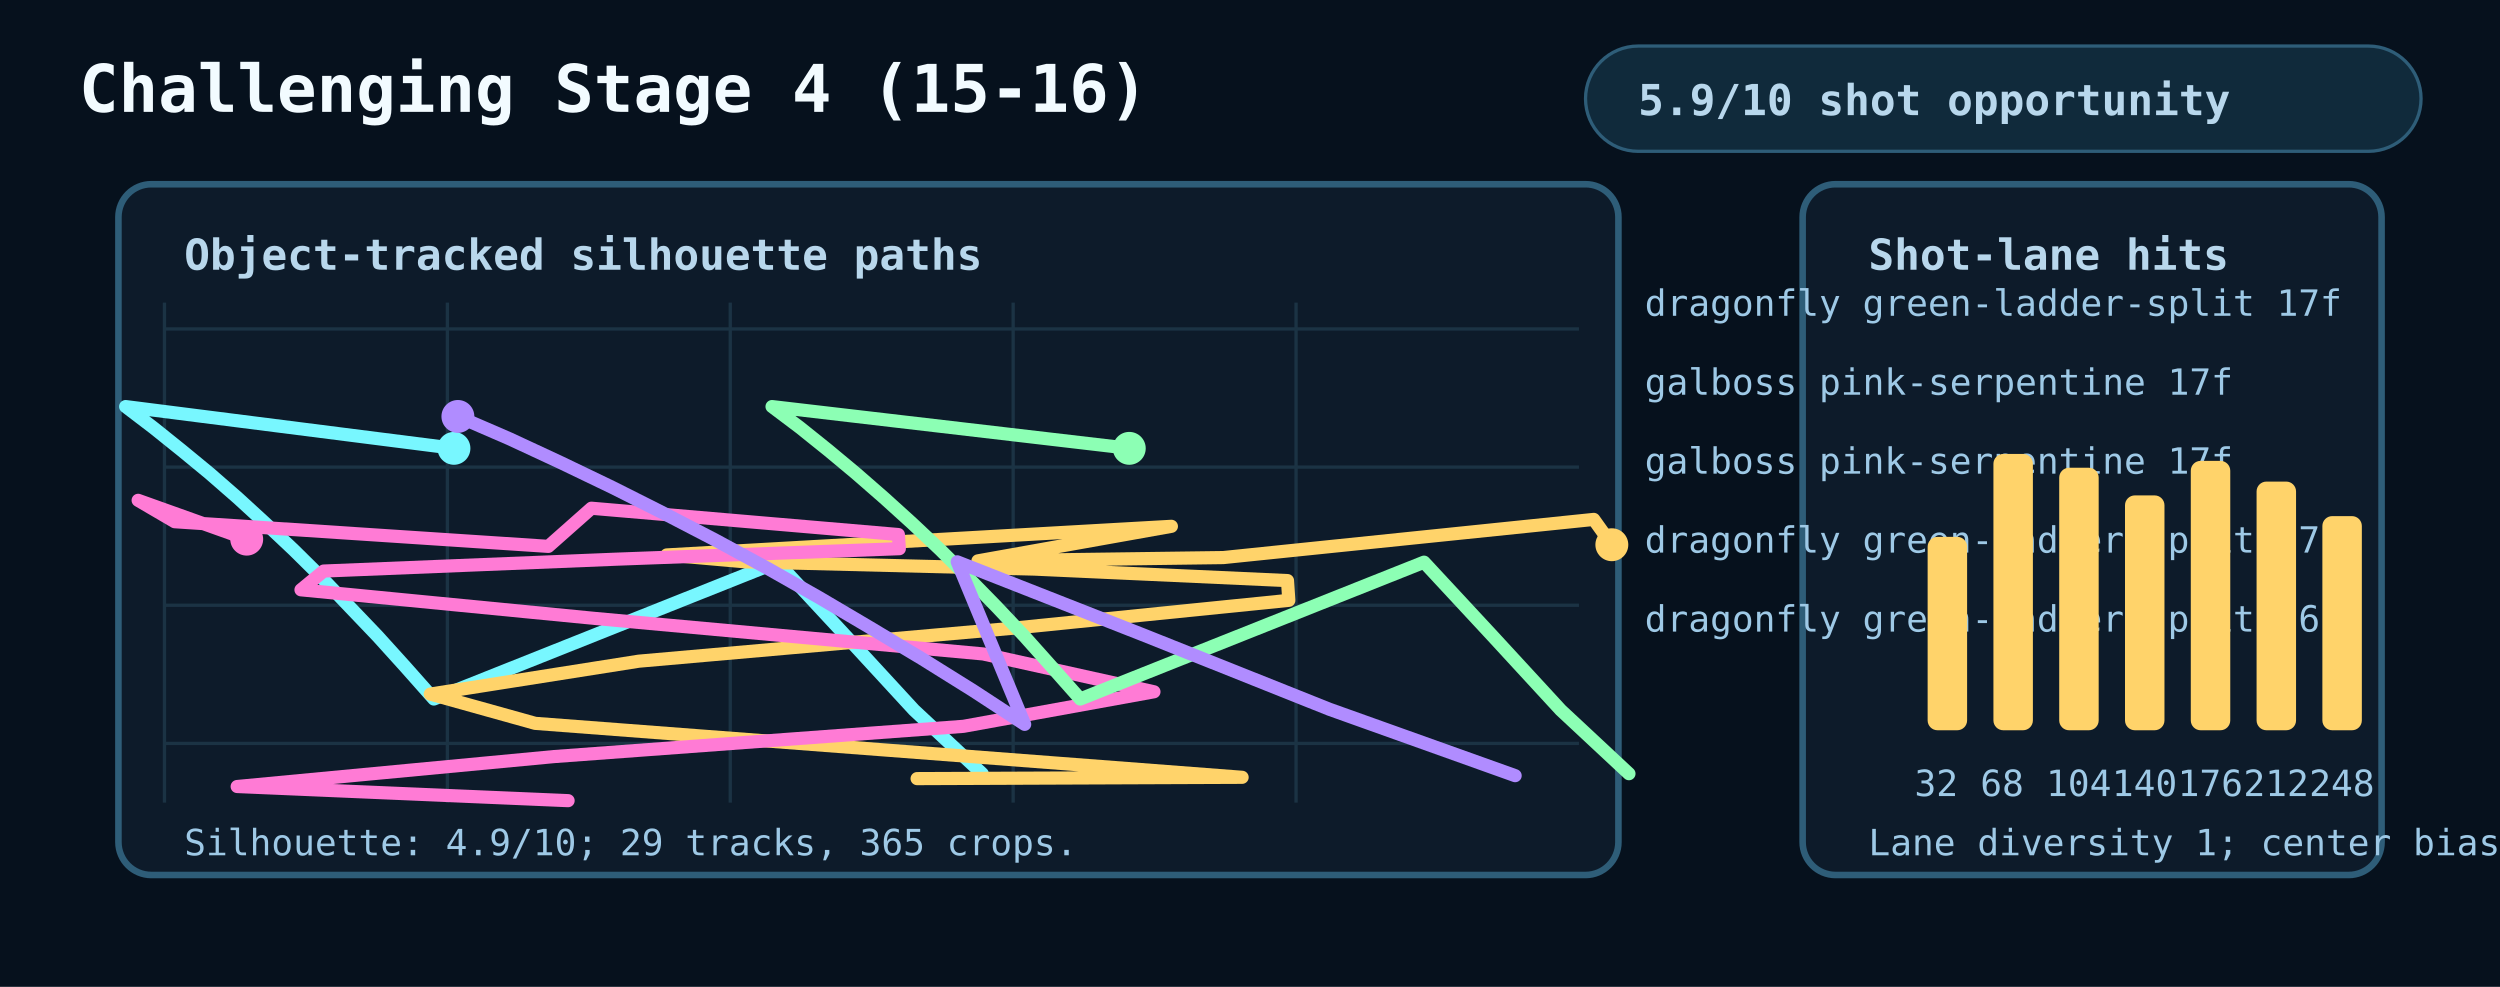
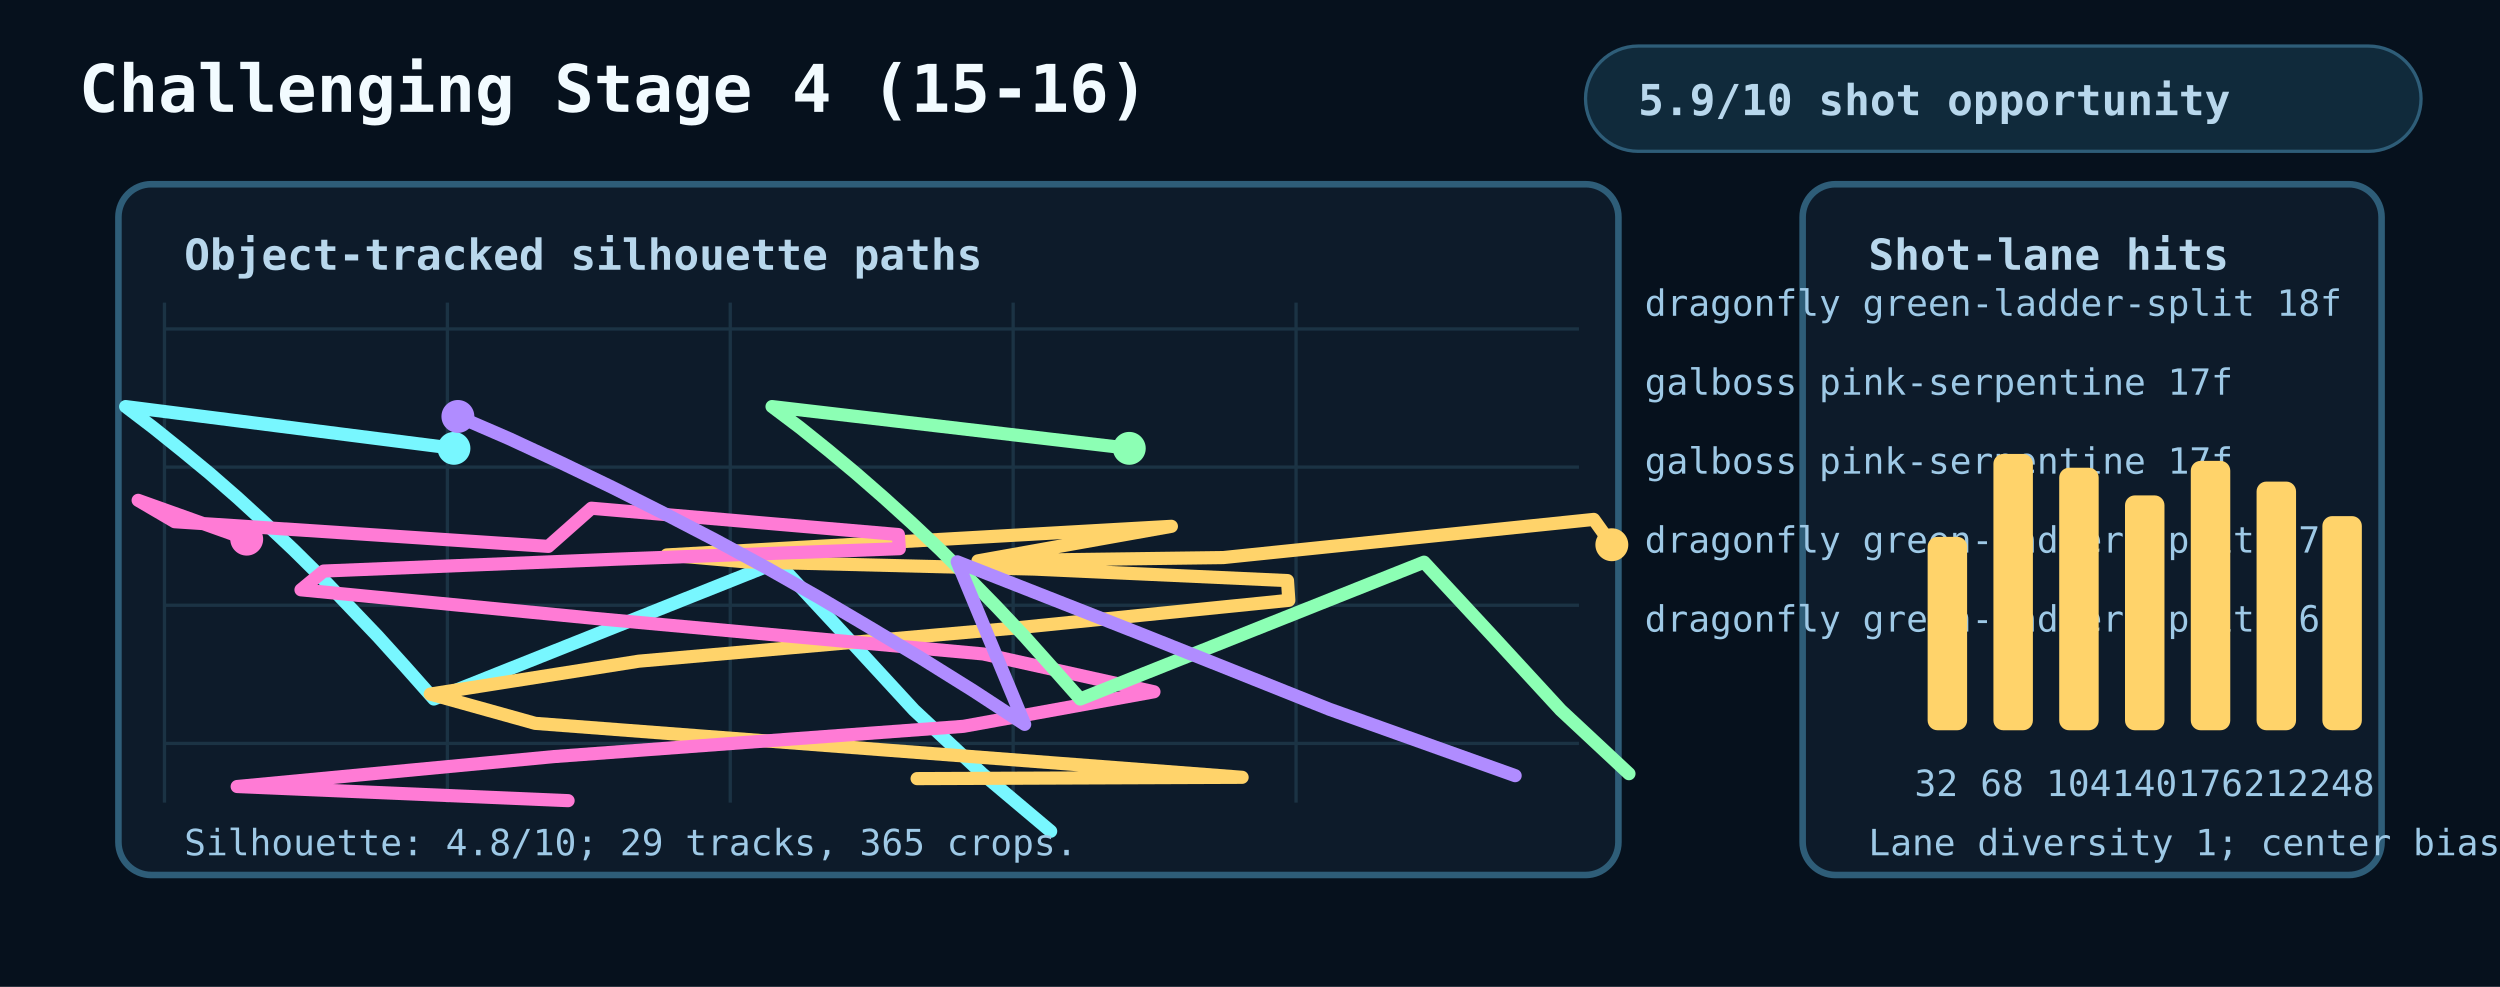
<svg xmlns="http://www.w3.org/2000/svg" width="760" height="300" viewBox="0 0 760 300" role="img" aria-labelledby="title desc">
  <style>
    .bg{fill:#06111d}.panel{fill:#0d1b2a;stroke:#2e5d78;stroke-width:2}.grid{stroke:#1b3344;stroke-width:1}.text{fill:#f2fbff;font:700 20px ui-monospace,Menlo,monospace}.small{fill:#b8d7ec;font:700 13px ui-monospace,Menlo,monospace}.tiny{fill:#9ec9e6;font:11px ui-monospace,Menlo,monospace}.pill{fill:#102a3b;stroke:#2e5d78}
  </style>
  <rect class="bg" x="0" y="0" width="760" height="300" />
  <text class="text" x="24" y="34">Challenging Stage 4 (15-16)</text>
  <rect class="pill" x="482" y="14" width="254" height="32" rx="16" />
  <text class="small" x="498" y="35">5.9/10 shot opportunity</text>
  <rect class="panel" x="36" y="56" width="456" height="210" rx="10" />
  <rect class="panel" x="548" y="56" width="176" height="210" rx="10" />
  <text class="small" x="56" y="82">Object-tracked silhouette paths</text>
  <text class="small" x="568" y="82">Shot-lane hits</text>
  <line class="grid" x1="50" y1="92" x2="50" y2="244" />
  <line class="grid" x1="136" y1="92" x2="136" y2="244" />
  <line class="grid" x1="222" y1="92" x2="222" y2="244" />
  <line class="grid" x1="308" y1="92" x2="308" y2="244" />
  <line class="grid" x1="394" y1="92" x2="394" y2="244" />
  <line class="grid" x1="50" y1="100" x2="480" y2="100" />
  <line class="grid" x1="50" y1="142" x2="480" y2="142" />
  <line class="grid" x1="50" y1="184" x2="480" y2="184" />
  <line class="grid" x1="50" y1="226" x2="480" y2="226" />
-   <polyline points="138,136.3 38.2,123.6 46.6,130 55.2,136.9 63.7,143.9 72.3,151.4 80.7,159.1 89.3,167.2 97.8,175.6 106.2,184.4 114.8,193.4 123.3,202.8 131.9,212.5 236.3,170.9 257,193.2 277.9,215.9 298.6,235.2" fill="none" stroke="#78f7ff" stroke-width="4" stroke-linecap="round" stroke-linejoin="round" />
+   <polyline points="138,136.3 38.2,123.6 46.6,130 55.2,136.9 63.7,143.9 72.3,151.4 80.7,159.1 89.3,167.2 97.8,175.6 106.2,184.4 114.8,193.4 123.3,202.8 131.9,212.5 236.3,170.9 257,193.2 277.9,215.9 298.6,235.2 319.4,252.7" fill="none" stroke="#78f7ff" stroke-width="4" stroke-linecap="round" stroke-linejoin="round" />
  <circle cx="138" cy="136.3" r="5" fill="#78f7ff" />
-   <text class="tiny" x="500" y="96" fill="#78f7ff">dragonfly green-ladder-split 17f</text>
+   <text class="tiny" x="500" y="96" fill="#78f7ff">dragonfly green-ladder-split 18f</text>
  <polyline points="490,165.6 484.5,157.9 371.9,169.5 297.3,170.5 356.1,160 202.7,168.7 226.6,170.8 314.4,173 391.4,176.5 391.8,182.5 307.7,191 194.2,201 130.8,211 162.7,219.9 269.1,228 377.6,236.3 278.8,236.7" fill="none" stroke="#ffd36a" stroke-width="4" stroke-linecap="round" stroke-linejoin="round" />
  <circle cx="490" cy="165.6" r="5" fill="#ffd36a" />
  <text class="tiny" x="500" y="120" fill="#ffd36a">galboss pink-serpentine 17f</text>
  <polyline points="75,163.9 42,152.1 53.1,158.6 166.7,166.1 179.8,154.5 273.1,162.5 273.4,166.8 187.1,170 98.4,173.6 91.5,179.3 180.8,188 298.9,198.8 350.8,210.3 292.9,220.8 168.4,230 72.1,239.1 172.7,243.4" fill="none" stroke="#ff7bd5" stroke-width="4" stroke-linecap="round" stroke-linejoin="round" />
  <circle cx="75" cy="163.9" r="5" fill="#ff7bd5" />
  <text class="tiny" x="500" y="144" fill="#ff7bd5">galboss pink-serpentine 17f</text>
  <polyline points="343.3,136.3 234.7,123.6 243.2,130 251.8,136.9 260.2,143.9 268.8,151.4 277.3,159.1 285.9,167.2 294.3,175.6 302.9,184.4 311.4,193.4 319.8,202.8 328.4,212.5 432.9,170.9 453.6,193.2 474.5,215.9 495.2,235.2" fill="none" stroke="#8cffb4" stroke-width="4" stroke-linecap="round" stroke-linejoin="round" />
  <circle cx="343.3" cy="136.3" r="5" fill="#8cffb4" />
  <text class="tiny" x="500" y="168" fill="#8cffb4">dragonfly green-ladder-split 17f</text>
  <polyline points="139.2,126.6 154.9,133.4 170.6,140.7 186.2,148.2 201.9,156.1 217.5,164.2 233.2,172.7 248.9,181.6 264.5,190.8 280.2,200.2 295.9,210 311.5,220.2 291,170.8 347.5,193 404.1,215.6 460.6,235.8" fill="none" stroke="#b08cff" stroke-width="4" stroke-linecap="round" stroke-linejoin="round" />
  <circle cx="139.2" cy="126.6" r="5" fill="#b08cff" />
  <text class="tiny" x="500" y="192" fill="#b08cff">dragonfly green-ladder-split 16f</text>
  <rect x="586" y="163.2" width="12" height="58.8" rx="3" fill="#ffd36a" />
  <text class="tiny" x="582" y="242">32</text>
  <rect x="606" y="138" width="12" height="84" rx="3" fill="#ffd36a" />
  <text class="tiny" x="602" y="242">68</text>
  <rect x="626" y="142.2" width="12" height="79.8" rx="3" fill="#ffd36a" />
  <text class="tiny" x="622" y="242">104</text>
  <rect x="646" y="150.6" width="12" height="71.4" rx="3" fill="#ffd36a" />
  <text class="tiny" x="642" y="242">140</text>
  <rect x="666" y="140.1" width="12" height="81.9" rx="3" fill="#ffd36a" />
  <text class="tiny" x="662" y="242">176</text>
  <rect x="686" y="146.4" width="12" height="75.6" rx="3" fill="#ffd36a" />
  <text class="tiny" x="682" y="242">212</text>
  <rect x="706" y="156.9" width="12" height="65.1" rx="3" fill="#ffd36a" />
  <text class="tiny" x="702" y="242">248</text>
-   <text class="tiny" x="56" y="260">Silhouette: 4.9/10; 29 tracks, 365 crops.</text>
+   <text class="tiny" x="56" y="260">Silhouette: 4.8/10; 29 tracks, 365 crops.</text>
  <text class="tiny" x="568" y="260">Lane diversity 1; center bias 0.138.</text>
</svg>
